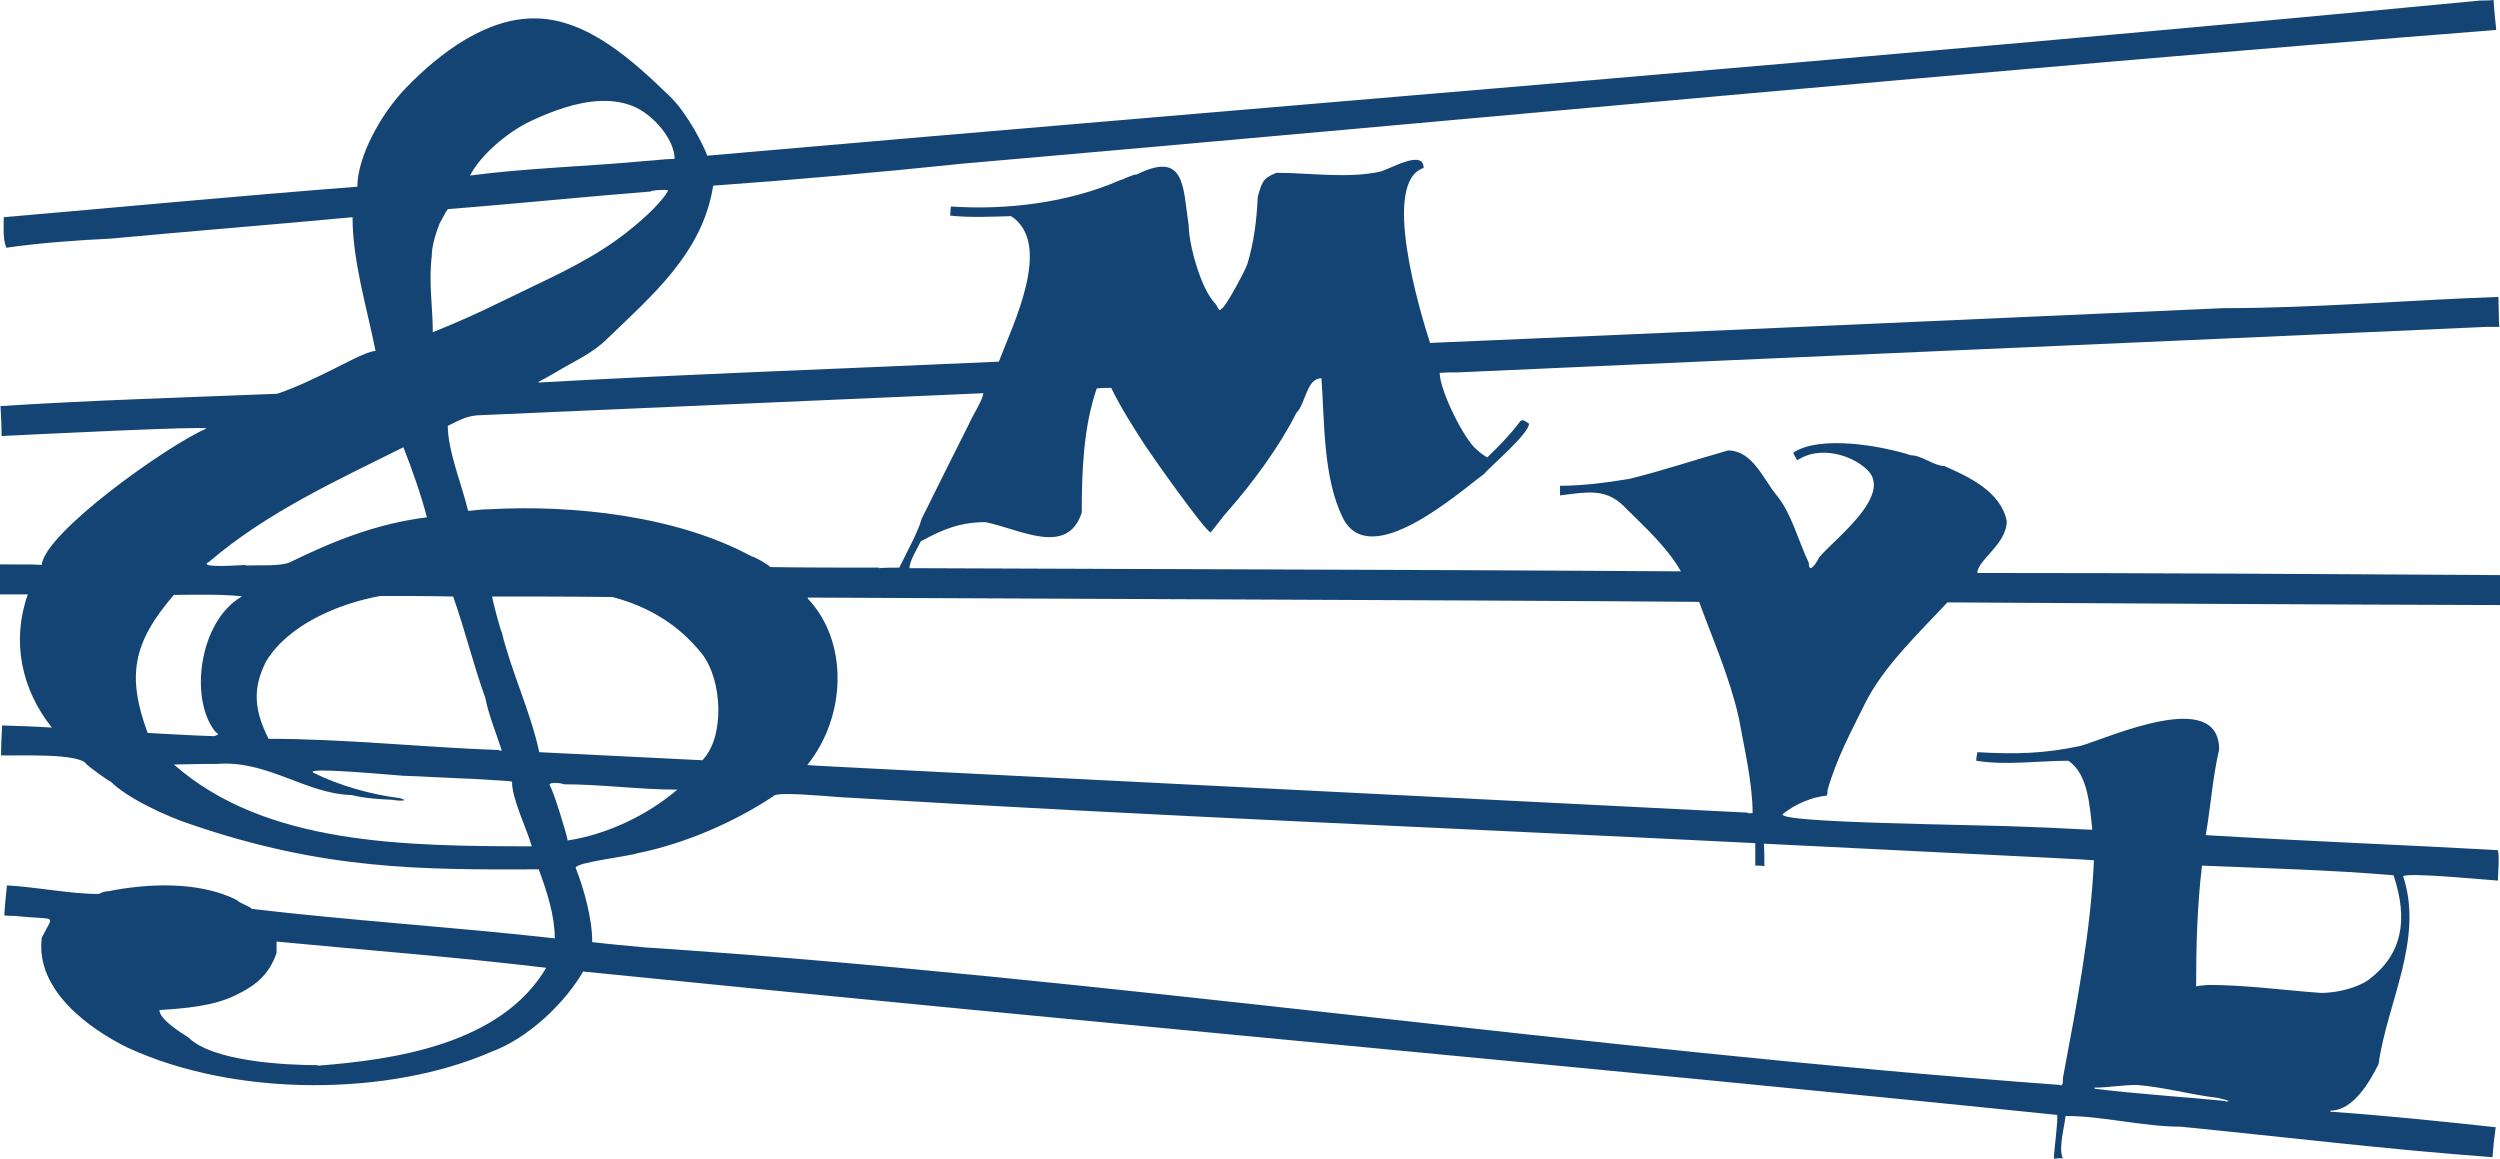
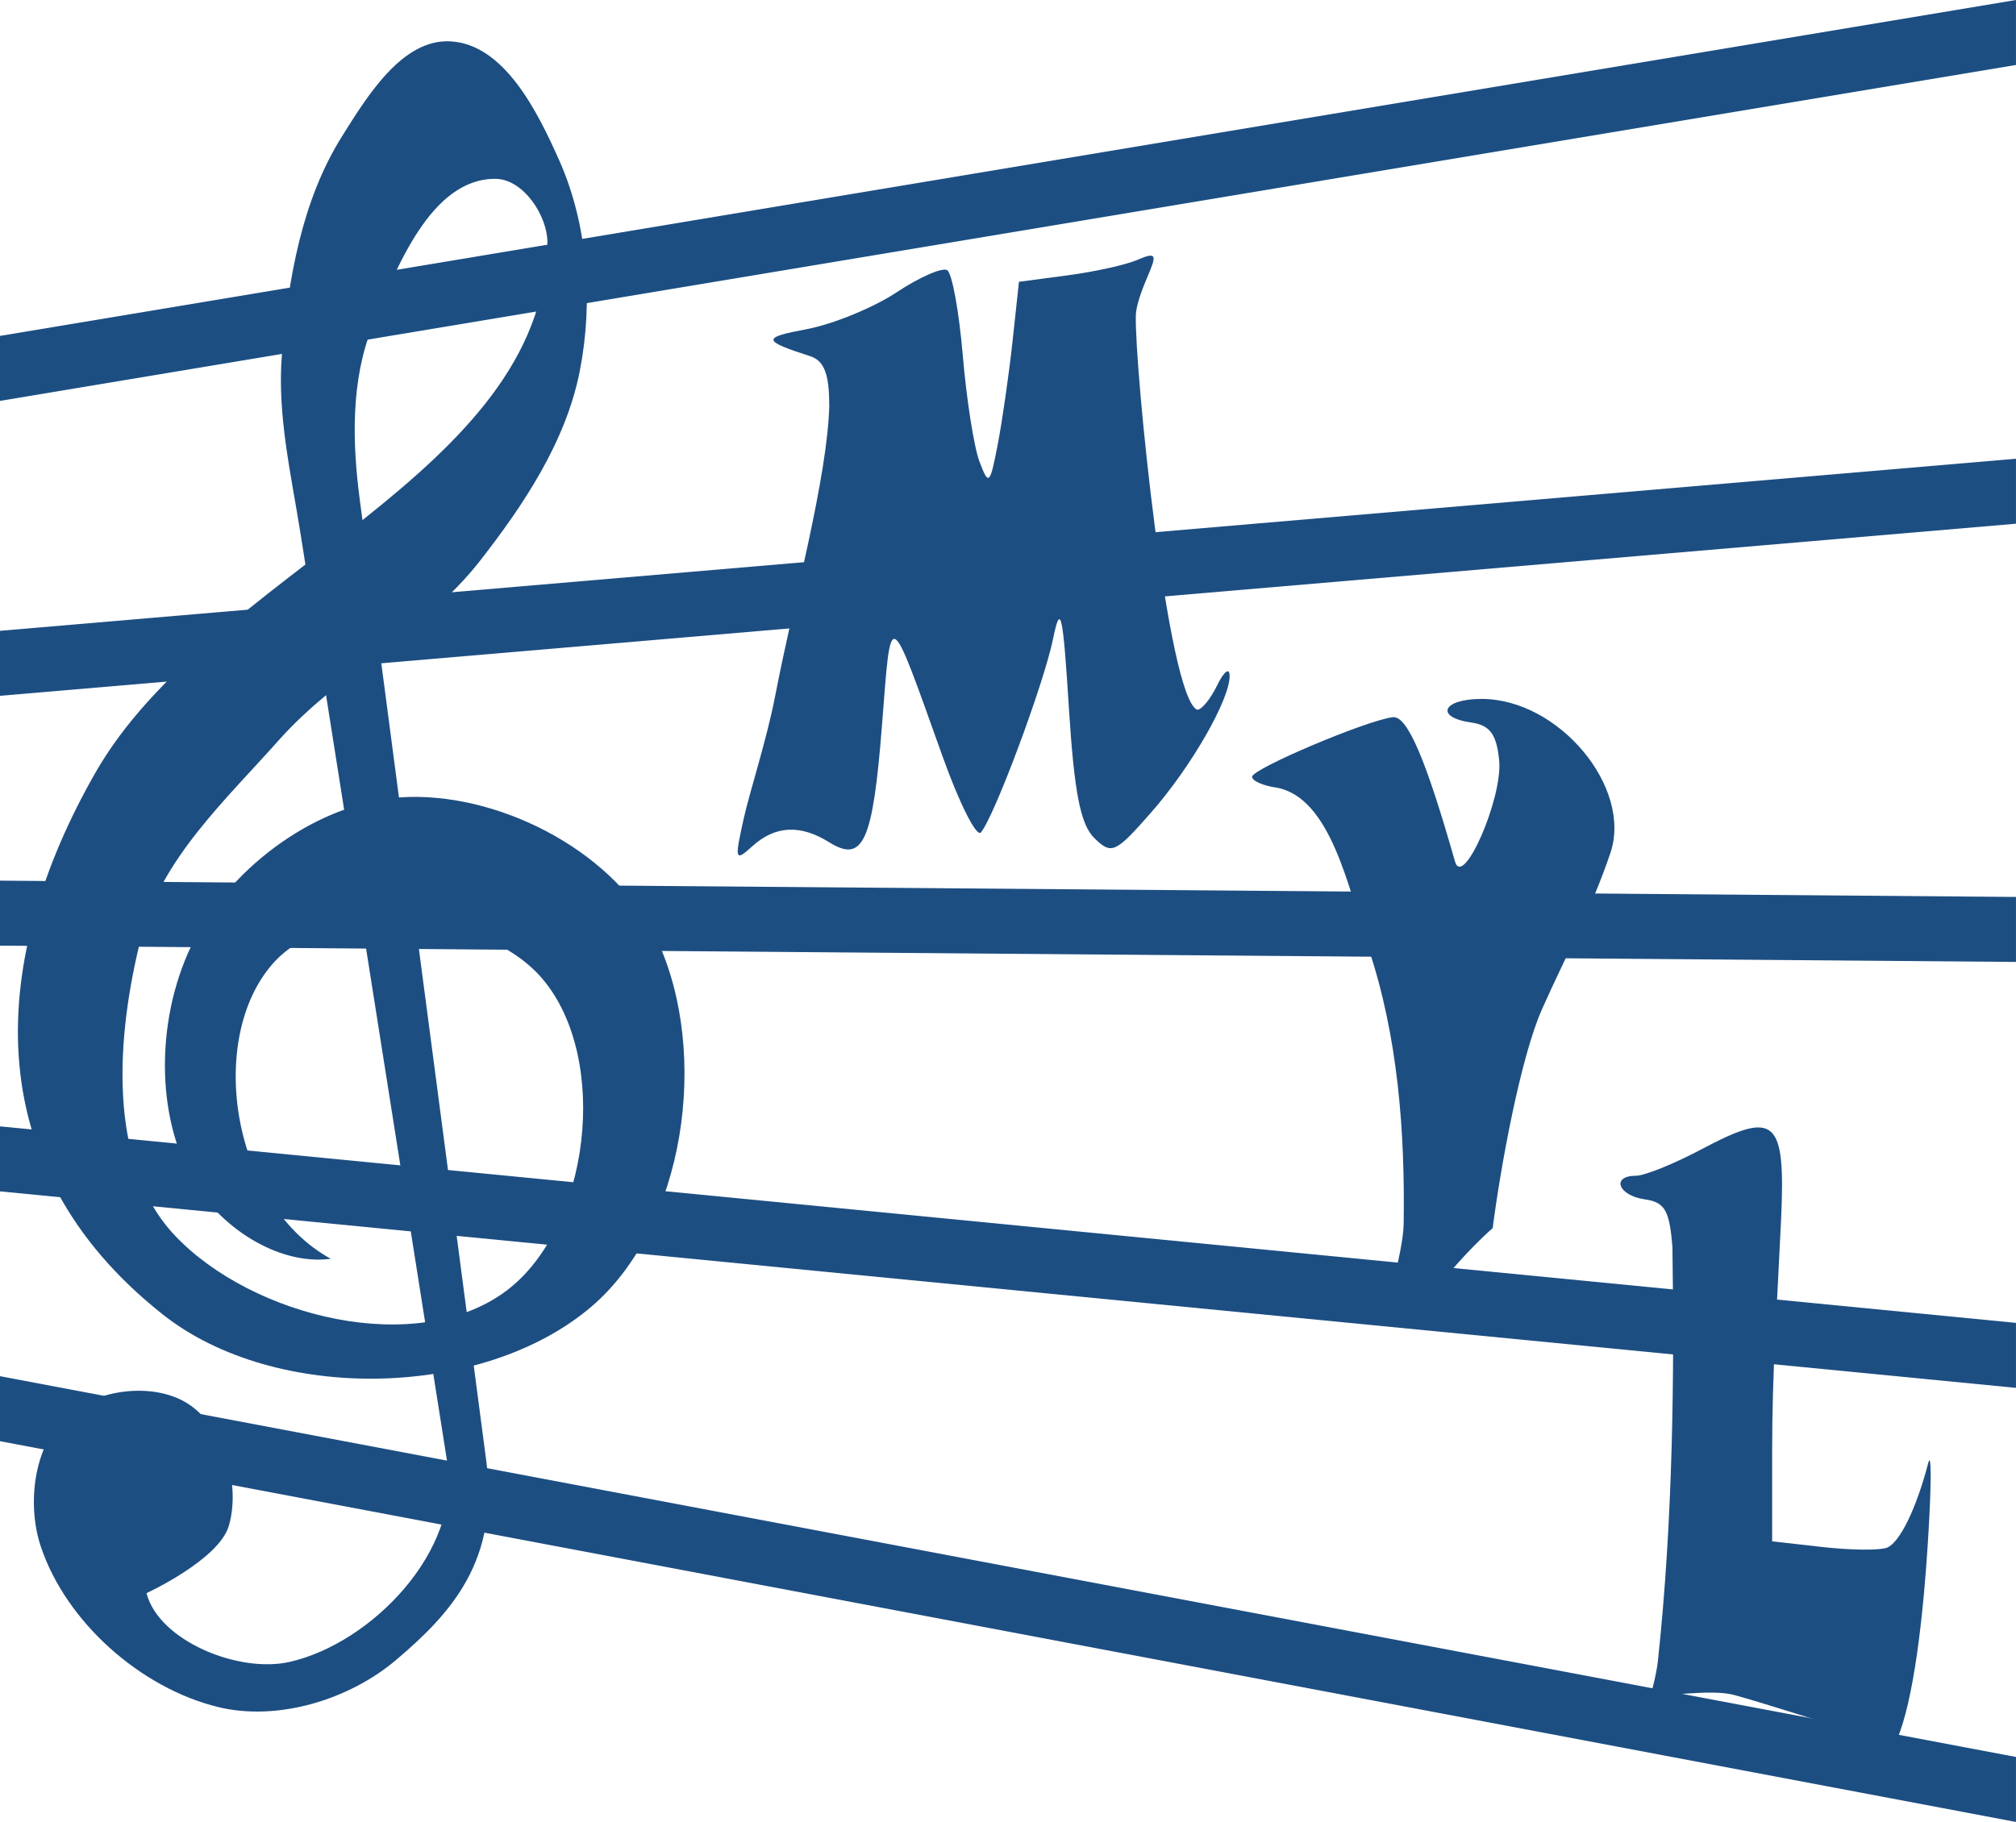
- <svg xmlns="http://www.w3.org/2000/svg" width="336.456pt" height="155.952pt" viewBox="0 0 336.456 155.952" id="svg3393" version="1.1" style="fill-rule:evenodd">
-   <defs id="defs3431" />
-   <path style="fill:#134474;stroke:none;fill-opacity:1" d="m 335.592,5e-5 c -0.648,0.072 -1.224,0.072 -1.8,0.072 -81.036,7.761 -160.602,14.055 -238.608,20.88 -0.504,-1.44 -2.731,-5.752 -4.969,-7.92 C 85.206,8.177 79.123,2.605 72.148,2.474 c -6.628,-0.125 -12.932,4.61 -17.538,9.378 -3.425,3.546 -6.516,9.317 -6.516,13.277 -15.84,1.224 -31.751,2.735 -47.591,4.103 -1e-8,1.224 -0.145,3.025 0.359,4.105 4.536,-0.648 9.505,-1.007 14.041,-1.223 10.8,-1.008 21.744,-1.873 32.544,-2.881 0,5.976 1.943,12.168 3.095,18 -1.152,0 -4.752,2.017 -5.544,2.377 -2.16,1.08 -5.257,2.592 -7.705,3.384 -12.384,0.504 -24.911,0.864 -37.223,1.656 0.072,1.368 0.144,2.735 0.144,4.031 4.392,-0.216 27.577,-1.368 27.577,-1.008 C 22.649,59.856 6.005,71.679 5.616,76.031 4.608,75.959 4.608,75.959 0,75.959 v 4.033 h 3.744 c -2.232,6.264 -0.863,12.816 3.241,17.928 -2.232,-0.144 -4.465,-0.217 -6.697,-0.289 -0.072,1.296 -0.144,2.737 -0.144,4.033 2.16,0.072 10.728,-0.361 11.52,1.223 0.288,0.288 3.025,2.305 3.241,2.305 2.232,2.232 7.488,4.679 10.8,5.759 17.873,6.114 30.809,6.113 46.8,6.048 1.138,3.081 2.159,6.263 2.159,9.287 -13.464,-1.512 -27.288,-2.375 -40.752,-3.959 -0.432,-0.432 -1.585,-0.719 -2.089,-1.223 -5.04,-2.52 -11.88,-2.233 -17.28,-1.153 -0.432,0 -0.863,0.145 -1.223,0.361 -3.96,0 -8.352,-0.937 -12.384,-1.153 -0.144,1.368 -0.287,2.737 -0.359,4.033 0.504,0.072 1.007,0.072 1.439,0.072 5.832,0.648 5.256,-0.432 3.6,2.952 -0.864,7.128 6.552,12.313 11.52,14.761 14.801,6.843 35.423,6.458 48.816,0.647 5.375,-1.945 10.248,-6.918 12.528,-10.872 67.392,6.804 136.075,12.896 198.361,19.297 0.216,0.216 -0.433,4.967 -0.433,5.903 0.504,-0.072 0.503,-0.072 1.223,-0.072 -0.648,-1.296 0.217,-4.247 0.361,-5.688 5.04,0 10.44,1.439 15.48,1.439 13.824,1.368 28.081,3.097 41.977,4.105 0.144,-1.872 0.143,-1.871 0.431,-4.031 -7.344,-0.792 -14.904,-1.585 -22.248,-2.089 v -0.144 c 3.096,0 5.329,-3.96 6.481,-6.264 1.152,-8.28 6.119,-16.776 3.311,-25.272 0.576,-0.576 11.377,0.505 12.745,0.577 0,-0.432 0.287,-4.105 -0.073,-4.105 -13.032,-0.72 -26.207,-1.224 -39.239,-2.016 0.648,-3.744 0.936,-7.848 1.8,-11.52 0,-8.352 -14.689,-1.657 -18.577,-0.505 -4.968,1.08 -8.855,1.152 -13.967,0.864 -0.072,0.432 -0.144,0.793 -0.144,1.153 4.104,0.648 8.351,0 12.383,0 2.736,1.8 2.881,6.263 3.241,9.287 -0.72,0 -5.472,-0.287 -7.92,-0.359 -6.984,-0.36 -35.351,-0.504 -33.695,-1.8 1.656,-1.296 3.815,-2.232 5.903,-2.448 0.072,-0.288 0.072,-0.504 0.072,-0.72 1.224,-4.32 3.169,-7.848 5.041,-11.664 2.52,-5.04 7.271,-9.504 11.088,-13.608 24.84,0.144 49.609,0.287 74.377,0.359 v -4.031 c -23.4,-0.144 -46.944,-0.287 -70.344,-0.287 0,-1.728 3.959,-3.888 3.959,-6.984 -0.792,-3.96 -5.111,-5.976 -8.423,-7.416 -1.368,0 -3.024,-1.441 -4.464,-1.441 -4.032,-1.296 -12.241,-2.735 -15.841,-0.359 0,0.144 0.505,1.08 0.577,1.008 2.88,-1.944 7.271,-0.793 9.431,1.367 3.384,3.384 -4.464,9.288 -6.48,11.664 -0.216,0.432 -1.441,2.592 -1.441,0.792 -1.296,-2.664 -2.375,-6.768 -4.319,-9.072 -1.8,-2.16 -3.241,-6.048 -6.553,-6.048 -4.32,1.224 -8.855,2.737 -13.247,3.817 -3.024,0.504 -6.265,0.936 -9.361,0.936 v 1.295 c 3.528,-0.432 6.121,-1.007 8.569,1.441 2.664,2.664 5.759,5.399 7.703,8.783 -22.68,-0.144 -22.679,-0.143 -103.823,-0.431 0,-1.008 1.08,-2.664 1.512,-3.6 2.88,-1.584 5.255,-2.592 8.711,-2.592 4.68,0.936 11.017,4.681 12.961,-1.295 0,-5.544 0.216,-11.449 2.016,-16.705 0.792,-0.072 0.792,-0.072 1.944,-0.072 1.296,2.664 2.952,5.257 4.536,7.705 0.936,1.44 8.208,11.736 8.856,11.736 0.792,-0.936 1.656,-2.161 2.448,-3.025 3.168,-3.6 6.84,-8.567 9.072,-13.031 1.296,-1.296 1.368,-4.68 3.384,-4.68 0.432,5.904 0.216,13.391 2.88,18.791 3.6,7.2 15.336,-3.167 19.08,-5.975 0.648,-0.864 5.977,-5.329 5.977,-6.697 -0.432,-0.288 -0.793,-0.647 -1.153,-0.359 -1.296,1.728 -2.808,3.311 -4.464,4.895 -0.504,-0.288 -1.007,-0.648 -1.367,-1.008 -1.728,-1.296 -5.041,-8.063 -5.041,-10.367 1.08,-0.072 1.08,-0.072 2.52,-0.072 46.08,-2.088 92.233,-4.032 138.312,-6.12 h 1.8 c -0.072,-0.288 -0.072,-0.289 -0.144,-4.033 -12.24,0.432 -24.769,1.512 -37.009,1.512 -35.568,1.584 -71.207,3.168 -106.775,4.68 -1.368,-4.248 -6.624,-21.672 -0.864,-23.544 0,-2.592 -4.465,0.145 -5.905,0.505 -4.392,0.936 -9.431,0.144 -13.895,0.144 -1.872,0.72 -1.944,1.295 -2.52,3.167 -0.144,3.24 -0.503,6.048 -1.367,9 0,0.36 -3.024,6.12 -3.528,6.12 -0.288,0.576 -0.576,-0.432 -0.792,-0.648 -2.016,-2.016 -3.6,-8.135 -3.6,-10.439 -0.792,-5.328 -0.432,-10.224 -6.984,-6.984 -0.576,0 -1.729,0.648 -2.305,0.792 -6.912,3.024 -15.192,4.032 -22.68,3.528 -0.072,0.072 -0.072,0.071 -0.144,1.223 2.592,0.288 5.616,0.144 8.208,0.072 5.688,3.744 0.216,14.616 -1.656,19.584 -20.592,0.936 -41.327,1.656 -61.919,2.808 l -0.073,-0.072 c 0.576,-0.288 1.744,-0.933 2.592,-1.441 2.204,-1.321 4.632,-2.39 6.481,-4.175 6.078,-5.868 13.085,-11.719 14.472,-20.808 11.088,-0.792 22.464,-1.801 33.48,-2.953 C 198.144,16.055 267.12,9.431 335.952,4.031 335.808,2.663 335.664,1.296 335.592,0 Z M 80.881,13.586 c 1.458,-0.046 2.886,0.144 4.223,0.67 2.829,1.113 5.687,4.536 5.687,7.128 -1.296,0 -2.665,0.215 -3.961,0.287 -7.632,0.72 -16.015,0.947 -23.575,1.955 1.339,-2.619 4.88,-5.787 8.203,-7.347 2.862,-1.343 6.215,-2.591 9.422,-2.694 z m 8.645,11.978 c 0.213,0.01 0.366,0.031 0.402,0.067 -1.008,1.872 -4.191,4.646 -6.697,6.481 -4.643,3.401 -10.029,5.66 -15.191,8.208 -3.208,1.583 -6.192,2.952 -9.792,4.392 0,-3.312 -0.576,-6.697 -0.144,-10.225 0,-1.44 0.576,-3.168 1.08,-4.464 0.36,-0.576 0.648,-1.296 1.08,-1.872 9.072,-0.72 18.216,-1.655 27.287,-2.375 0.162,-0.162 1.337,-0.243 1.975,-0.212 z m 42.809,27.356 c 0,0.792 -1.656,3.383 -1.944,4.175 -4.608,9.144 -5.76,11.592 -6.336,12.672 -0.432,1.728 -2.305,5.113 -3.025,6.625 -0.864,0 -1.8,-1.3e-4 -2.736,0.072 v -0.072 c -4.824,0 -9.72,1.2e-4 -14.616,-0.072 -0.432,-0.432 -1.944,-1.297 -2.52,-1.441 -10.08,-5.472 -24.119,-6.984 -35.423,-6.336 -0.792,0 -1.944,0.144 -2.736,0.216 -0.792,-3.384 -2.736,-8.063 -2.736,-11.447 1.656,-0.792 2.664,-1.441 4.536,-1.441 22.464,-1.008 45.072,-1.944 67.536,-2.952 z m -78.048,7.272 c 1.16,2.921 2.409,6.493 3.169,9.431 -6.637,0.819 -12.454,3.113 -18.433,6.048 -1.296,0.576 -4.103,0.361 -5.975,0.433 v -0.073 c -0.288,0 -6.769,0.505 -4.897,-0.431 7.834,-6.704 17.375,-11.024 26.136,-15.408 z m -26.019,19.845 c 2.187,0.009 4.446,0.187 4.275,0.242 -5.765,3.312 -7.073,13.799 -3.6,18.144 0.326,0.384 0.792,0.36 -0.144,0.648 -2.88,-0.072 -6.048,-0.287 -8.928,-0.431 -2.818,-7.663 -2.02,-12.13 3.528,-18.577 0.396,0 2.682,-0.036 4.869,-0.027 z m 22.923,0.17 c 3.24,0 6.48,-1.3e-4 9.792,0.072 1.584,4.464 2.736,9.216 4.32,13.608 0.432,2.232 1.511,4.896 2.231,7.128 h -0.359 v -0.072 c -10.224,-0.36 -20.809,-1.513 -31.033,-1.513 -1.872,-3.744 -2.231,-6.623 -0.359,-10.367 2.952,-4.968 9.792,-7.848 15.408,-8.856 z m 15.048,0.072 c 5.4,0 10.8,-1.3e-4 16.2,0.072 4.896,1.296 8.927,3.745 12.023,7.633 2.736,3.456 3.168,11.232 0,14.4 v -0.072 c -7.272,-0.36 -14.616,-0.721 -21.888,-1.081 -1.152,-5.4 -3.745,-10.799 -5.041,-16.127 -0.144,-0.144 -1.295,-4.393 -1.295,-4.825 z m 42.48,0.144 c 100.296,0.432 100.296,0.433 119.952,0.577 1.872,5.112 4.104,10.152 5.328,15.552 0.72,3.96 1.872,8.857 1.872,12.889 h -0.648 v -0.073 c -124.776,-6.264 -124.775,-6.264 -126.575,-6.408 5.303,-6.622 5.537,-16.64 0.072,-22.392 z M 29.139,102.816 c 6.82,-0.579 12.082,4.064 18.166,4.177 1.656,0.432 3.816,0.576 5.544,0.648 0.576,0.144 2.448,0.215 1.008,-0.217 -3.96,-0.504 -8.064,-1.655 -11.592,-3.383 -1.944,-0.936 11.52,0.359 11.952,0.359 2.448,0.072 7.2,0.359 9.648,0.431 4.752,0.288 4.753,0.289 5.041,0.361 0,2.376 1.944,6.193 2.664,8.713 -17.081,-0.045 -35.835,-0.153 -48.169,-11.017 1.323,0 3.447,-0.101 5.739,-0.072 z m 45.723,2.556 c 0.468,0.018 0.953,0.108 1.025,0.18 5.04,0 10.296,0.72 15.264,0.72 -4.032,3.456 -9.503,6.049 -14.759,6.841 0,-0.504 -2.016,-7.057 -2.448,-7.489 0,-0.216 0.451,-0.27 0.919,-0.252 z m 30.805,1.494 c 2.602,-0.041 7.625,0.486 8.597,0.486 40.608,2.448 81.431,4.104 121.967,6.12 v 3.023 c 0.36,0 0.793,-1.3e-4 1.225,0.072 0,-1.008 1.2e-4,-2.015 -0.072,-3.023 42.48,2.088 42.479,2.089 44.423,2.233 -0.432,9.72 -2.377,19.727 -4.177,29.303 0,0.36 0.073,1.008 -0.359,1.008 v -0.072 c -63.87,-4.687 -129.948,-14.551 -190.367,-18.503 -2.376,-0.216 -4.752,-0.432 -7.2,-0.72 0,-3.168 -1.081,-7.056 -2.233,-10.008 0,-0.72 6.984,-1.512 8.28,-1.944 6.577,-1.33 13.19,-4.266 18.361,-7.705 0.09,-0.18 0.687,-0.257 1.555,-0.27 z m 190.684,9.63 c 8.496,0.36 17.281,0.577 25.777,1.297 2.016,6.048 1.151,10.655 -3.313,14.039 -1.584,1.152 -4.392,1.8 -6.408,1.8 -5.04,-0.36 -10.152,-1.08 -15.264,-1.08 -1.44,0.144 -1.44,0.144 -1.584,0.216 0,-5.4 0.144,-10.872 0.792,-16.272 z M 37.223,126.72 c 12.024,1.152 24.265,2.088 36.289,3.528 -6.089,10.324 -20.498,12.382 -30.744,13.175 v -0.072 c -4.464,0 -14.185,-0.504 -17.425,-3.744 -0.792,-0.504 -3.888,-2.376 -3.888,-3.672 3.312,-0.216 7.271,-0.504 10.295,-2.016 2.52,-1.224 4.464,-2.665 5.472,-5.689 z m 250.345,19.295 c 3.672,0.288 7.2,1.296 10.8,1.728 0,0 2.52,0.505 1.152,0.505 v -0.072 c -5.832,-0.576 -11.881,-0.936 -17.641,-1.656 v -0.144 c 1.728,0 3.817,-0.361 5.689,-0.361 z" id="path3399" />
+ <svg xmlns="http://www.w3.org/2000/svg" id="svg8" version="1.1" viewBox="0 0 49.212 44.487" height="168.141" width="186">
+   <defs id="defs2" />
+   <g transform="translate(57.58466,-124.7183)" id="layer1">
+     <g transform="translate(72.85492,-1.890072)" style="fill:#1d4e82;fill-opacity:1" id="g21">
+       <path style="fill:#1d4e82;stroke-width:0.265;fill-opacity:1" d="m -89.612,157.102 c -0.068,-0.935 -0.182,-1.139 -0.677,-1.209 -0.651,-0.092 -0.83,-0.577 -0.212,-0.577 0.211,0 0.931,-0.292 1.601,-0.648 1.808,-0.961 2.053,-0.752 1.937,1.742 -0.1,2.147 -0.217,3.725 -0.217,5.595 v 2.238 l 1.239,0.14 c 0.682,0.077 1.385,0.084 1.563,0.015 0.312,-0.12 0.72,-0.958 1.009,-2.071 0.076,-0.291 0.078,0.483 0.004,1.72 -0.128,2.153 -0.369,4.076 -0.763,5.026 -0.771,-0.017 -2.456,-0.654 -3.972,-1.076 -0.57,-0.159 -1.765,0.05 -2.05,0.013 0,0 0.142,-0.479 0.182,-0.854 0.368,-3.433 0.402,-7.002 0.354,-10.054 z m -6.563,-0.612 c 0.034,-2.261 -0.141,-4.586 -0.86,-6.73 -0.48,-1.428 -0.912,-3.685 -2.249,-3.921 -0.327,-0.046 -0.593,-0.166 -0.591,-0.265 0.005,-0.196 2.79,-1.375 3.434,-1.454 0.35,-0.043 0.801,1.001 1.519,3.523 0.194,0.681 1.167,-1.544 1.078,-2.465 -0.062,-0.641 -0.224,-0.862 -0.677,-0.927 -0.904,-0.128 -0.711,-0.577 0.248,-0.577 1.887,0 3.685,2.163 3.145,3.76 -0.477,1.411 -1.058,2.442 -1.667,3.809 -0.521,1.169 -1.009,3.815 -1.207,5.352 -1.318,1.169 -1.845,2.365 -2.544,2.236 -0.189,-0.035 0.359,-1.551 0.371,-2.342 z m -14.023,-20.004 c 0,-0.748 -0.127,-1.071 -0.463,-1.18 -1.176,-0.379 -1.186,-0.455 -0.089,-0.66 0.642,-0.121 1.629,-0.524 2.192,-0.897 0.563,-0.373 1.121,-0.618 1.24,-0.544 0.119,0.073 0.29,1.012 0.381,2.085 0.091,1.073 0.274,2.238 0.407,2.589 0.226,0.597 0.255,0.57 0.446,-0.421 0.112,-0.582 0.274,-1.713 0.361,-2.514 l 0.157,-1.455 1.191,-0.158 c 0.655,-0.087 1.42,-0.256 1.7,-0.377 0.431,-0.185 0.476,-0.141 0.297,0.29 -0.117,0.28 -0.326,0.754 -0.335,1.07 -0.035,1.21 0.771,9.326 1.499,9.625 0.109,0 0.327,-0.268 0.485,-0.595 0.158,-0.327 0.295,-0.442 0.305,-0.254 0.029,0.558 -0.926,2.23 -1.921,3.363 -0.869,0.989 -0.959,1.03 -1.38,0.62 -0.339,-0.331 -0.492,-1.113 -0.622,-3.175 -0.147,-2.338 -0.203,-2.584 -0.386,-1.693 -0.227,1.107 -1.442,4.365 -1.764,4.73 -0.105,0.12 -0.525,-0.714 -0.932,-1.852 -1.329,-3.713 -1.253,-3.673 -1.48,-0.772 -0.223,2.853 -0.46,3.38 -1.289,2.863 -0.701,-0.438 -1.318,-0.408 -1.871,0.092 -0.433,0.392 -0.445,0.351 -0.208,-0.705 0.139,-0.617 0.559,-1.919 0.755,-2.936 0.465,-2.411 1.283,-5.353 1.327,-7.139 z m -13.598,13.67 c -1.6,1.846 -0.994,5.857 1.432,7.189 -1.303,0.17 -2.736,-0.801 -3.373,-1.928 -0.991,-1.753 -0.85,-4.285 0.137,-6.04 1.002,-1.783 3.122,-3.267 5.167,-3.31 2.333,-0.049 5.072,1.404 6.048,3.524 1.266,2.748 0.68,6.97 -1.626,8.929 -2.654,2.256 -7.715,2.348 -10.448,0.189 -4.63,-3.657 -4.213,-8.745 -1.657,-13.225 2.809,-4.924 10.955,-7.268 11.039,-12.936 0.01,-0.672 -0.591,-1.567 -1.264,-1.573 -1.565,-0.015 -2.421,2.154 -3.007,3.604 -0.53,1.311 -0.494,2.829 -0.309,4.232 l 3.087,23.463 c 0.32,2.429 -0.847,3.722 -2.21,4.873 -1.141,0.964 -2.881,1.496 -4.332,1.143 -1.893,-0.461 -3.716,-2.075 -4.332,-3.922 -0.341,-1.022 -0.179,-2.444 0.615,-3.172 0.736,-0.675 2.139,-0.852 2.979,-0.312 0.88,0.566 1.288,1.971 0.998,2.976 -0.24,0.833 -2.011,1.648 -2.011,1.648 0.294,1.156 2.242,1.968 3.503,1.677 2.008,-0.463 4.177,-2.726 3.843,-4.842 l -3.587,-22.707 c -0.229,-1.447 -0.575,-2.912 -0.454,-4.372 0.152,-1.833 0.487,-3.763 1.464,-5.322 0.624,-0.996 1.478,-2.389 2.651,-2.324 1.309,0.072 2.121,1.706 2.654,2.904 0.701,1.575 0.834,3.455 0.502,5.147 -0.337,1.718 -1.368,3.268 -2.446,4.646 -1.349,1.725 -3.45,2.733 -4.904,4.37 -1.296,1.458 -2.873,2.906 -3.353,4.796 -0.603,2.374 -0.861,5.525 0.825,7.301 1.882,1.982 5.906,2.985 8.089,1.341 2.039,-1.535 2.53,-5.655 0.884,-7.607 -1.421,-1.686 -5.161,-2.025 -6.606,-0.359 z" id="path4529" />
+       <path style="fill:#1d4e82;stroke:none;stroke-width:0.265px;stroke-linecap:butt;stroke-linejoin:miter;stroke-opacity:1;fill-opacity:1" d="m -130.44,134.81 49.212,-8.202 v 1.587 l -49.212,8.202 z" id="path814" />
+       <path id="path816" d="m -130.44,142.011 49.212,-4.202 v 1.587 l -49.212,4.202 z" style="fill:#1d4e82;stroke:none;stroke-width:0.265px;stroke-linecap:butt;stroke-linejoin:miter;stroke-opacity:1;fill-opacity:1" />
+       <path style="fill:#1d4e82;stroke:none;stroke-width:0.265px;stroke-linecap:butt;stroke-linejoin:miter;stroke-opacity:1;fill-opacity:1" d="m -130.44,148.111 49.212,0.398 v 1.587 L -130.44,149.698 Z" id="path818" />
+       <path id="path820" d="m -130.44,154.111 49.212,4.798 v 1.587 l -49.212,-4.798 z" style="fill:#1d4e82;stroke:none;stroke-width:0.265px;stroke-linecap:butt;stroke-linejoin:miter;stroke-opacity:1;fill-opacity:1" />
+       <path style="fill:#1d4e82;stroke:none;stroke-width:0.265px;stroke-linecap:butt;stroke-linejoin:miter;stroke-opacity:1;fill-opacity:1" d="m -130.44,160.211 49.212,9.297 v 1.587 l -49.212,-9.297 z" id="path822" />
+     </g>
+   </g>
</svg>
